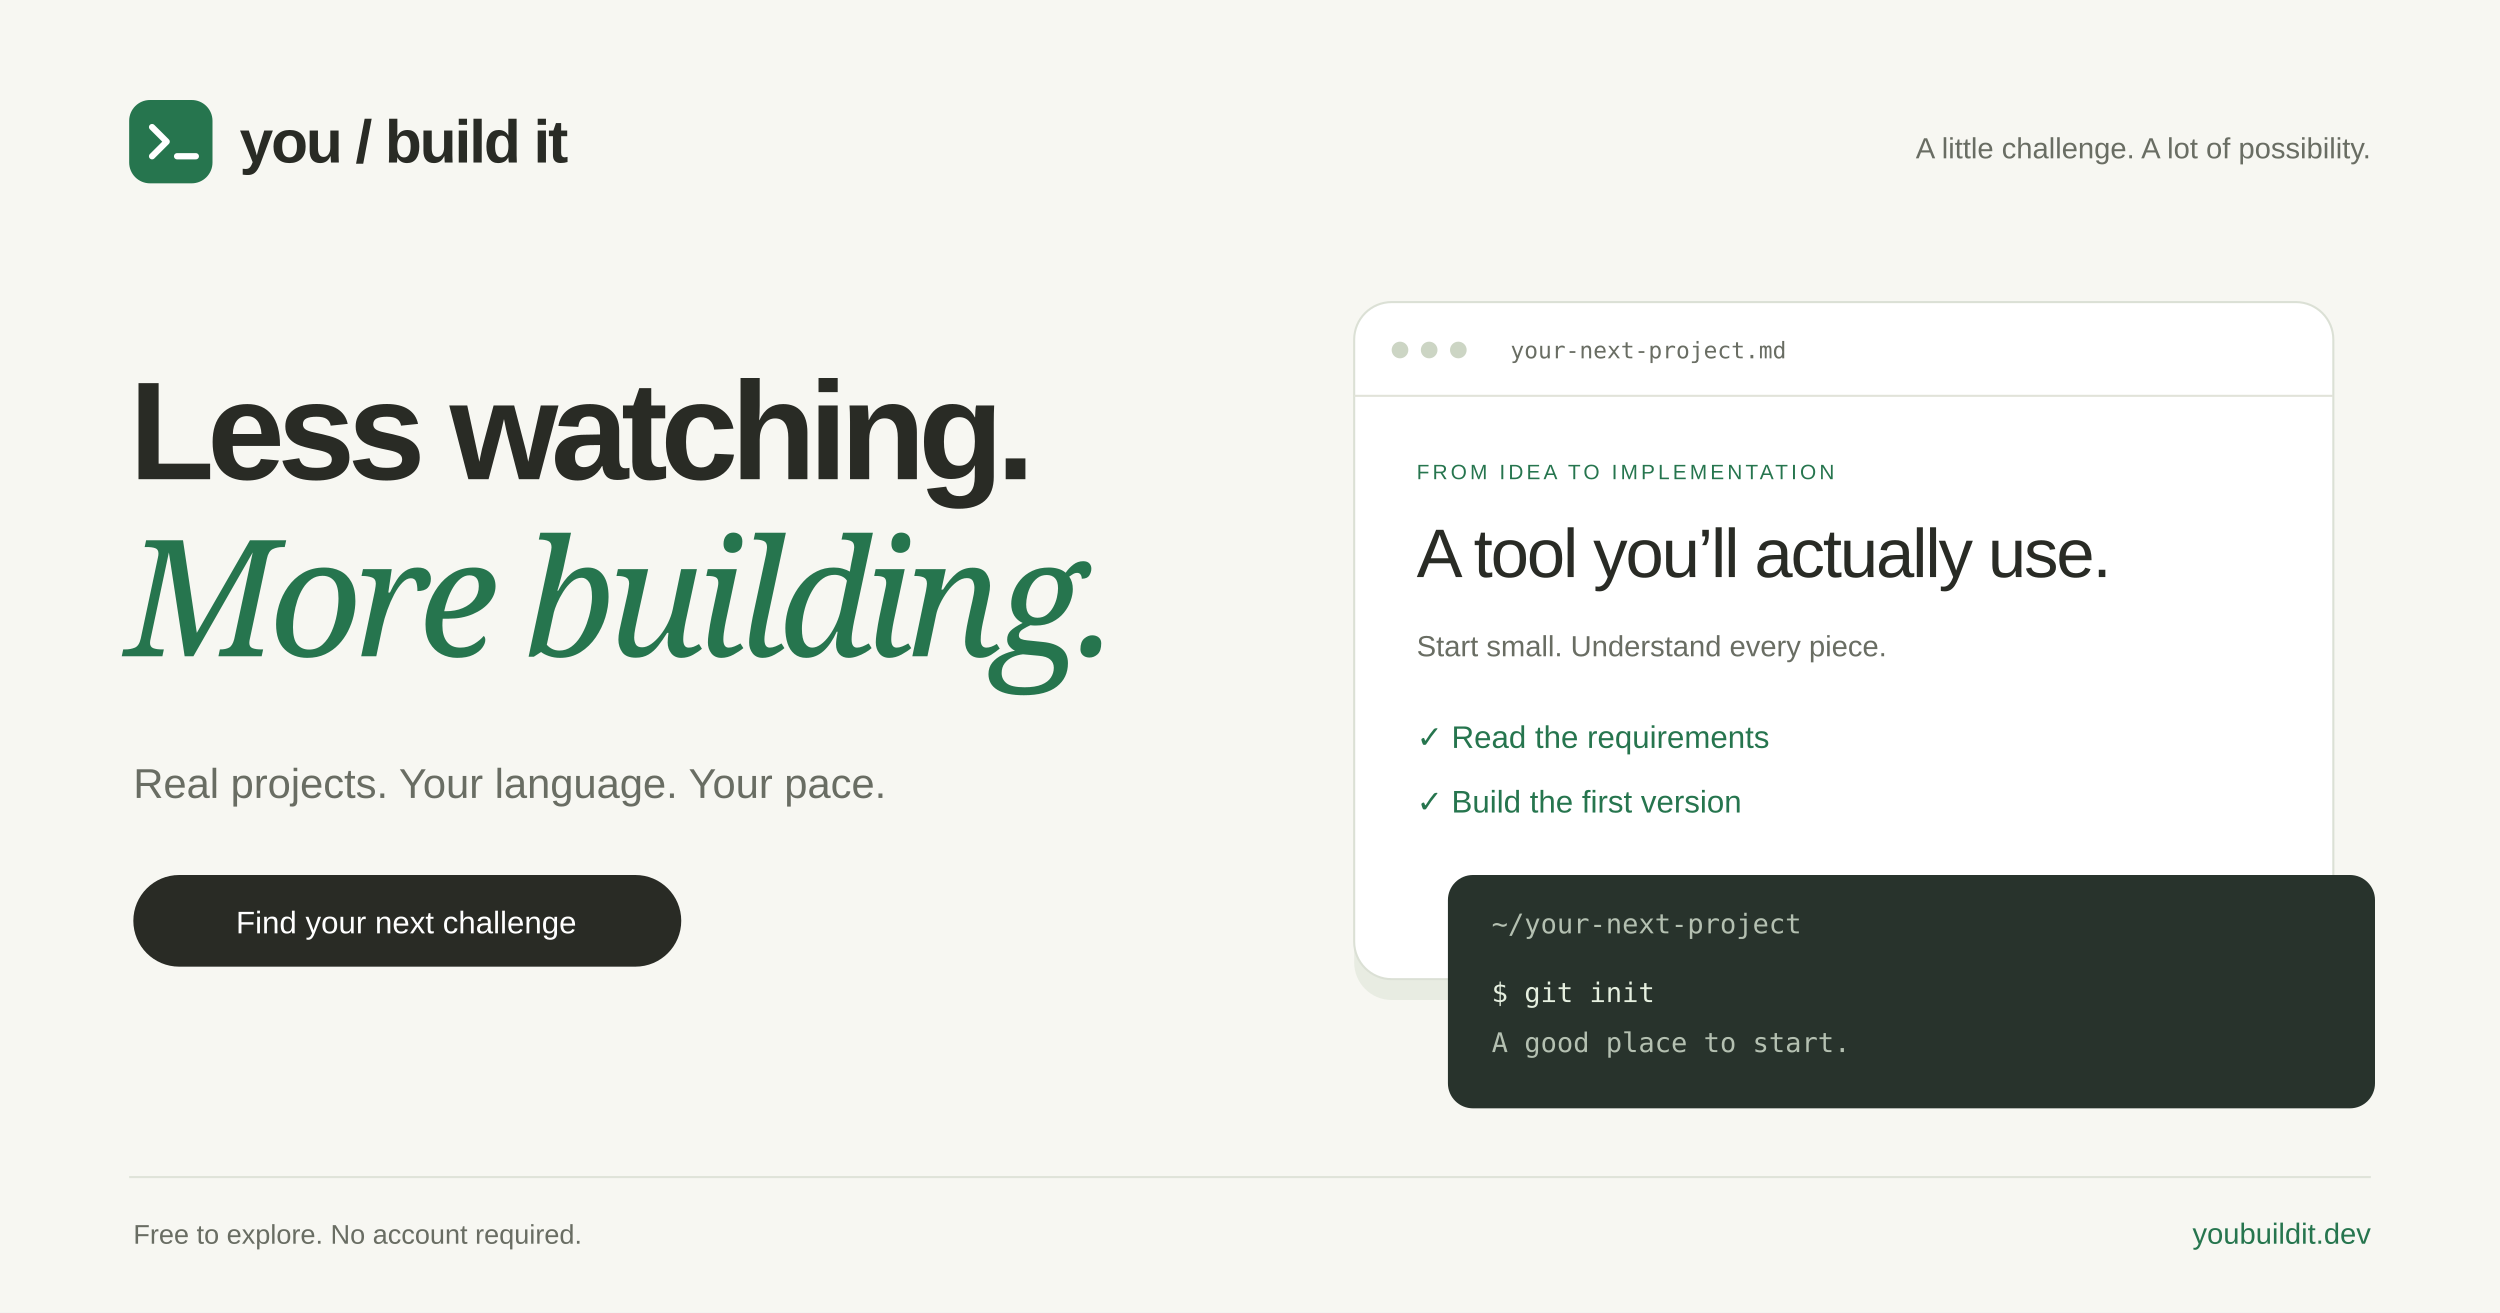
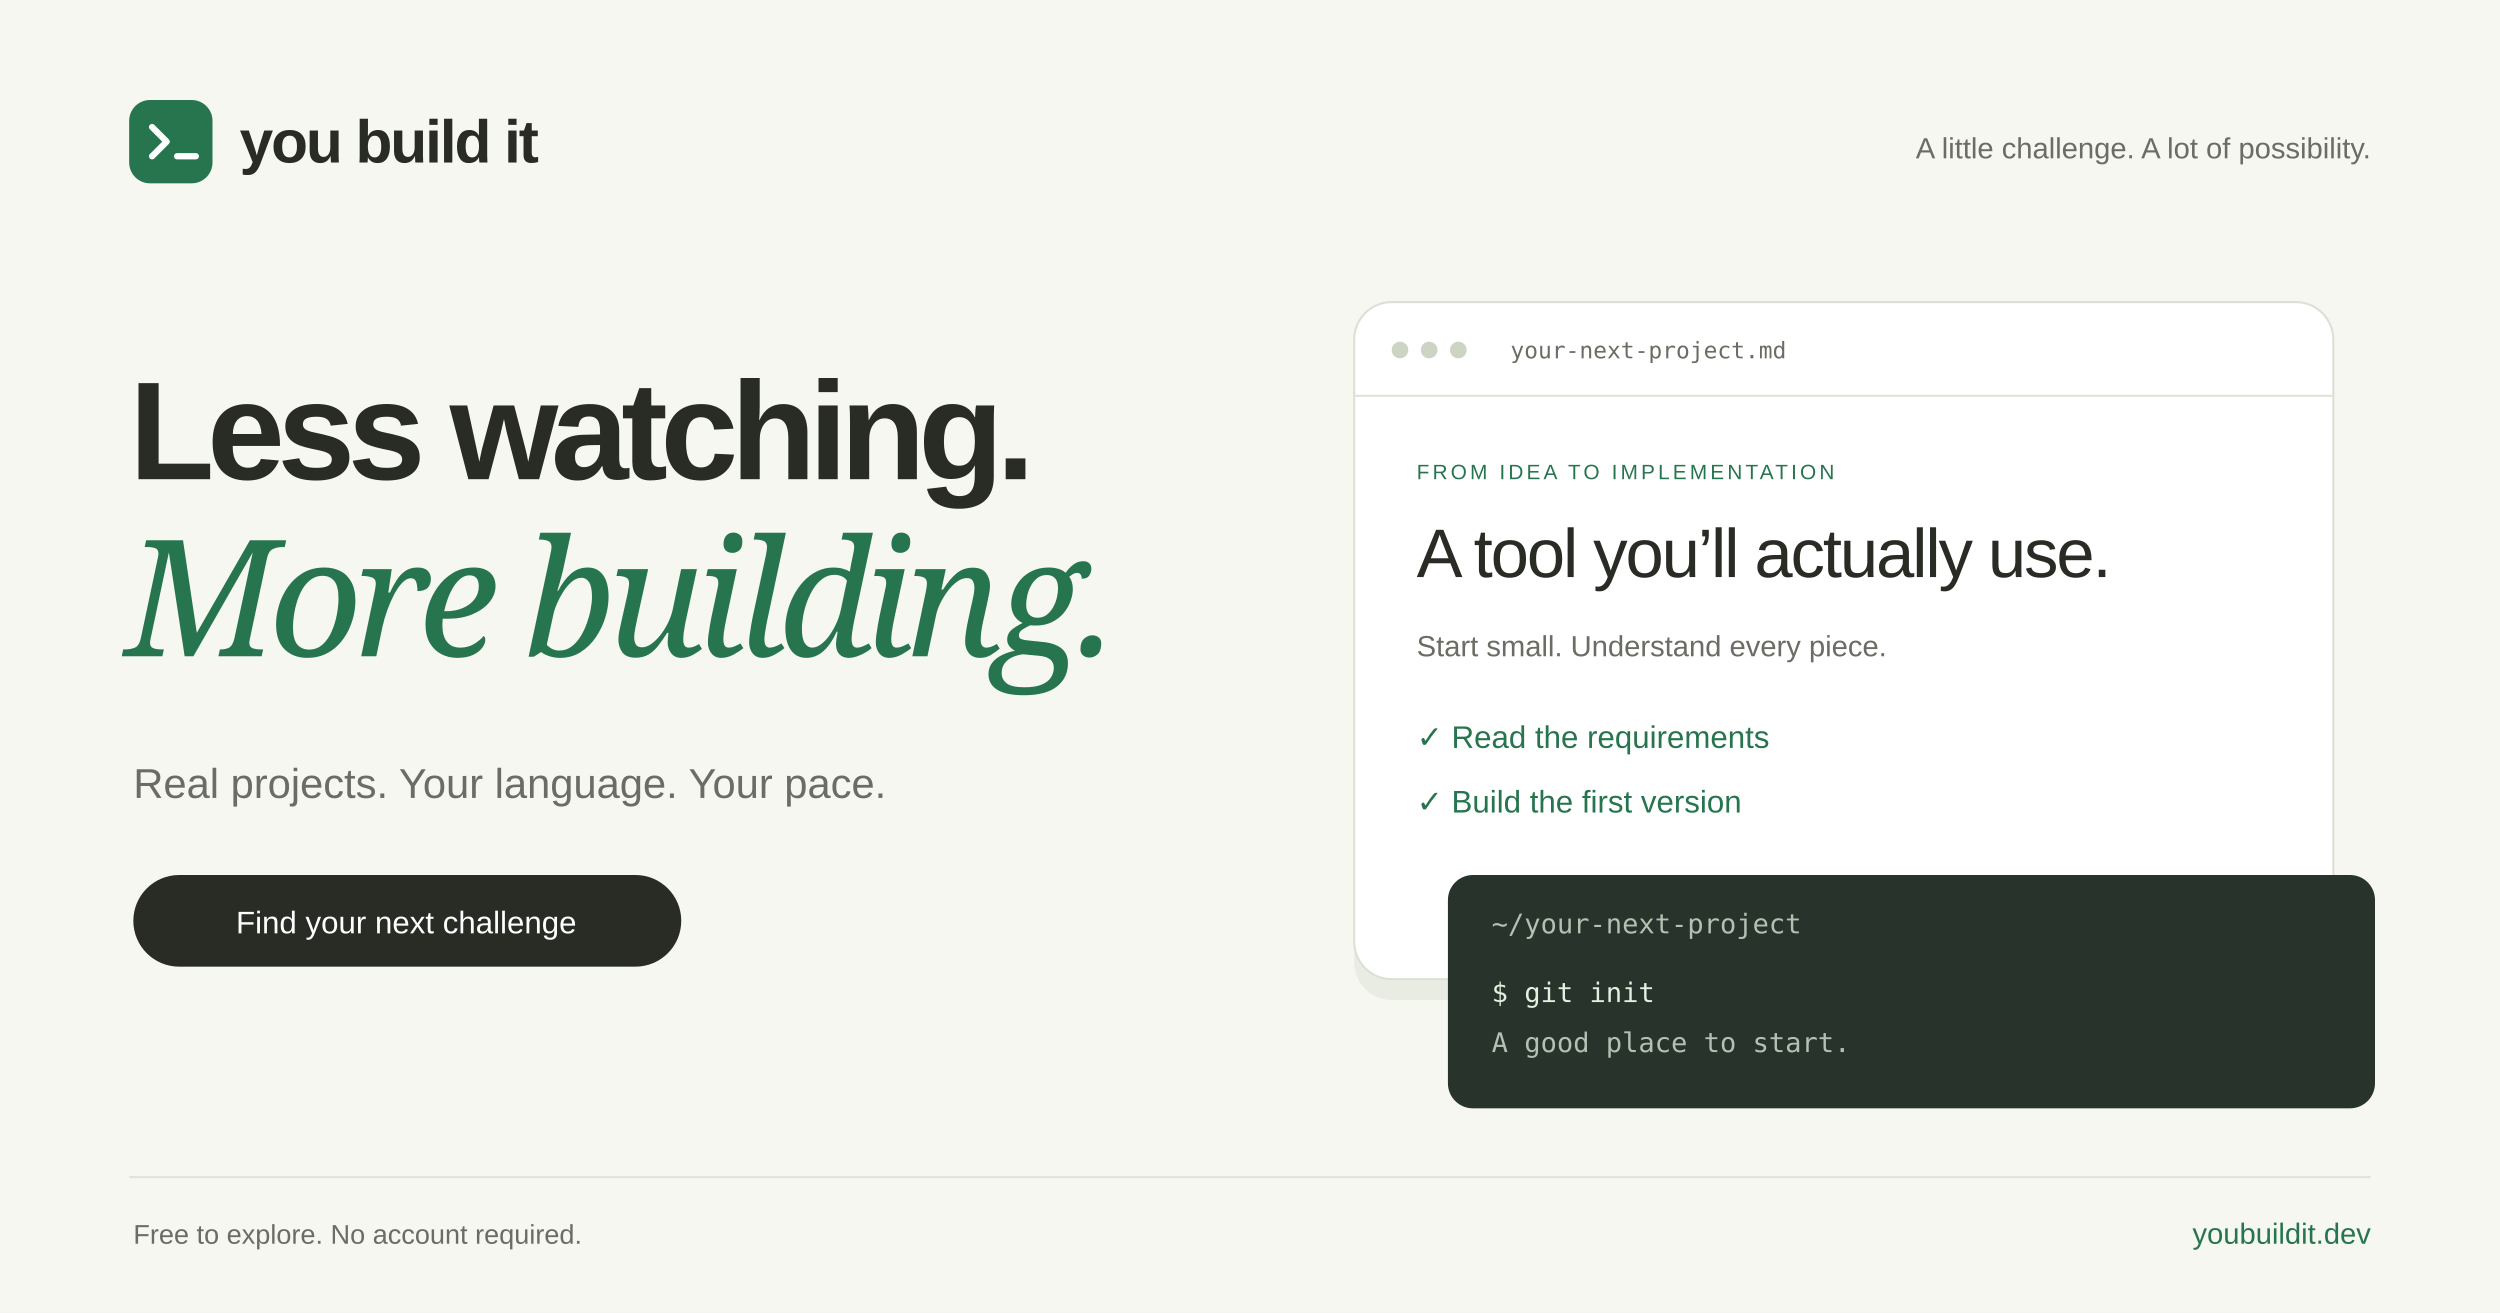
<svg xmlns="http://www.w3.org/2000/svg" width="1200" height="630" viewBox="0 0 1200 630">
  <rect width="1200" height="630" fill="#f7f7f2" />
  <g font-family="Arial, Helvetica, sans-serif" fill="#292b25">
    <rect x="62" y="48" width="40" height="40" rx="10" fill="#26754e" />
    <path d="m73 61 7 7-7 7m12 0h9" fill="none" stroke="white" stroke-width="3" stroke-linecap="round" stroke-linejoin="round" />
-     <text x="115" y="78" font-size="29" font-weight="700" letter-spacing="-1">you / build it</text>
+     <text x="115" y="78" font-size="29" font-weight="700" letter-spacing="-1">you build it</text>
    <text x="1138" y="76" text-anchor="end" font-size="14" fill="#696d63">A little challenge. A lot of possibility.</text>
    <text x="62" y="230" font-size="67" font-weight="600" letter-spacing="-3.5">Less watching.</text>
    <text x="60" y="315" font-family="Georgia, serif" font-style="italic" font-size="78" letter-spacing="-4" fill="#26754e">More building.</text>
    <text x="64" y="383" font-size="20" fill="#696d63">Real projects. Your language. Your pace.</text>
    <rect x="64" y="420" width="263" height="44" rx="22" fill="#292b25" />
    <text x="195" y="448" text-anchor="middle" fill="#fff" font-size="15">Find your next challenge</text>
    <g transform="translate(650 145)">
      <rect x="0" y="10" width="470" height="325" rx="18" fill="#e8ece2" />
      <rect width="470" height="325" rx="18" fill="#fff" stroke="#dbe0d5" />
      <path d="M0 45h470" stroke="#e1e3d9" />
      <g fill="#ccd5c4">
        <circle cx="22" cy="23" r="4" />
        <circle cx="36" cy="23" r="4" />
        <circle cx="50" cy="23" r="4" />
      </g>
      <text x="75" y="27" font-size="11" fill="#696d63" font-family="monospace">your-next-project.md</text>
      <text x="30" y="85" font-size="10" letter-spacing="1.5" fill="#26754e">FROM IDEA TO IMPLEMENTATION</text>
      <text x="30" y="132" font-size="33" letter-spacing="-1">A tool you’ll actually use.</text>
      <text x="30" y="170" font-size="14" fill="#696d63">Start small. Understand every piece.</text>
      <text x="30" y="214" font-size="15" fill="#26754e">✓  Read the requirements</text>
      <text x="30" y="245" font-size="15" fill="#26754e">✓  Build the first version</text>
      <rect x="45" y="275" width="445" height="112" rx="12" fill="#28332c" />
      <g font-family="monospace" font-size="13">
        <text x="66" y="303" fill="#b4c0b1">~/your-next-project</text>
        <text x="66" y="336" fill="#e5efdf">$ git init</text>
        <text x="66" y="360" fill="#b4c0b1">A good place to start.</text>
      </g>
    </g>
    <path d="M62 565h1076" stroke="#dfe3d9" />
    <text x="64" y="597" font-size="13" fill="#696d63">Free to explore. No account required.</text>
    <text x="1138" y="597" text-anchor="end" font-size="14" fill="#26754e">youbuildit.dev</text>
  </g>
</svg>
